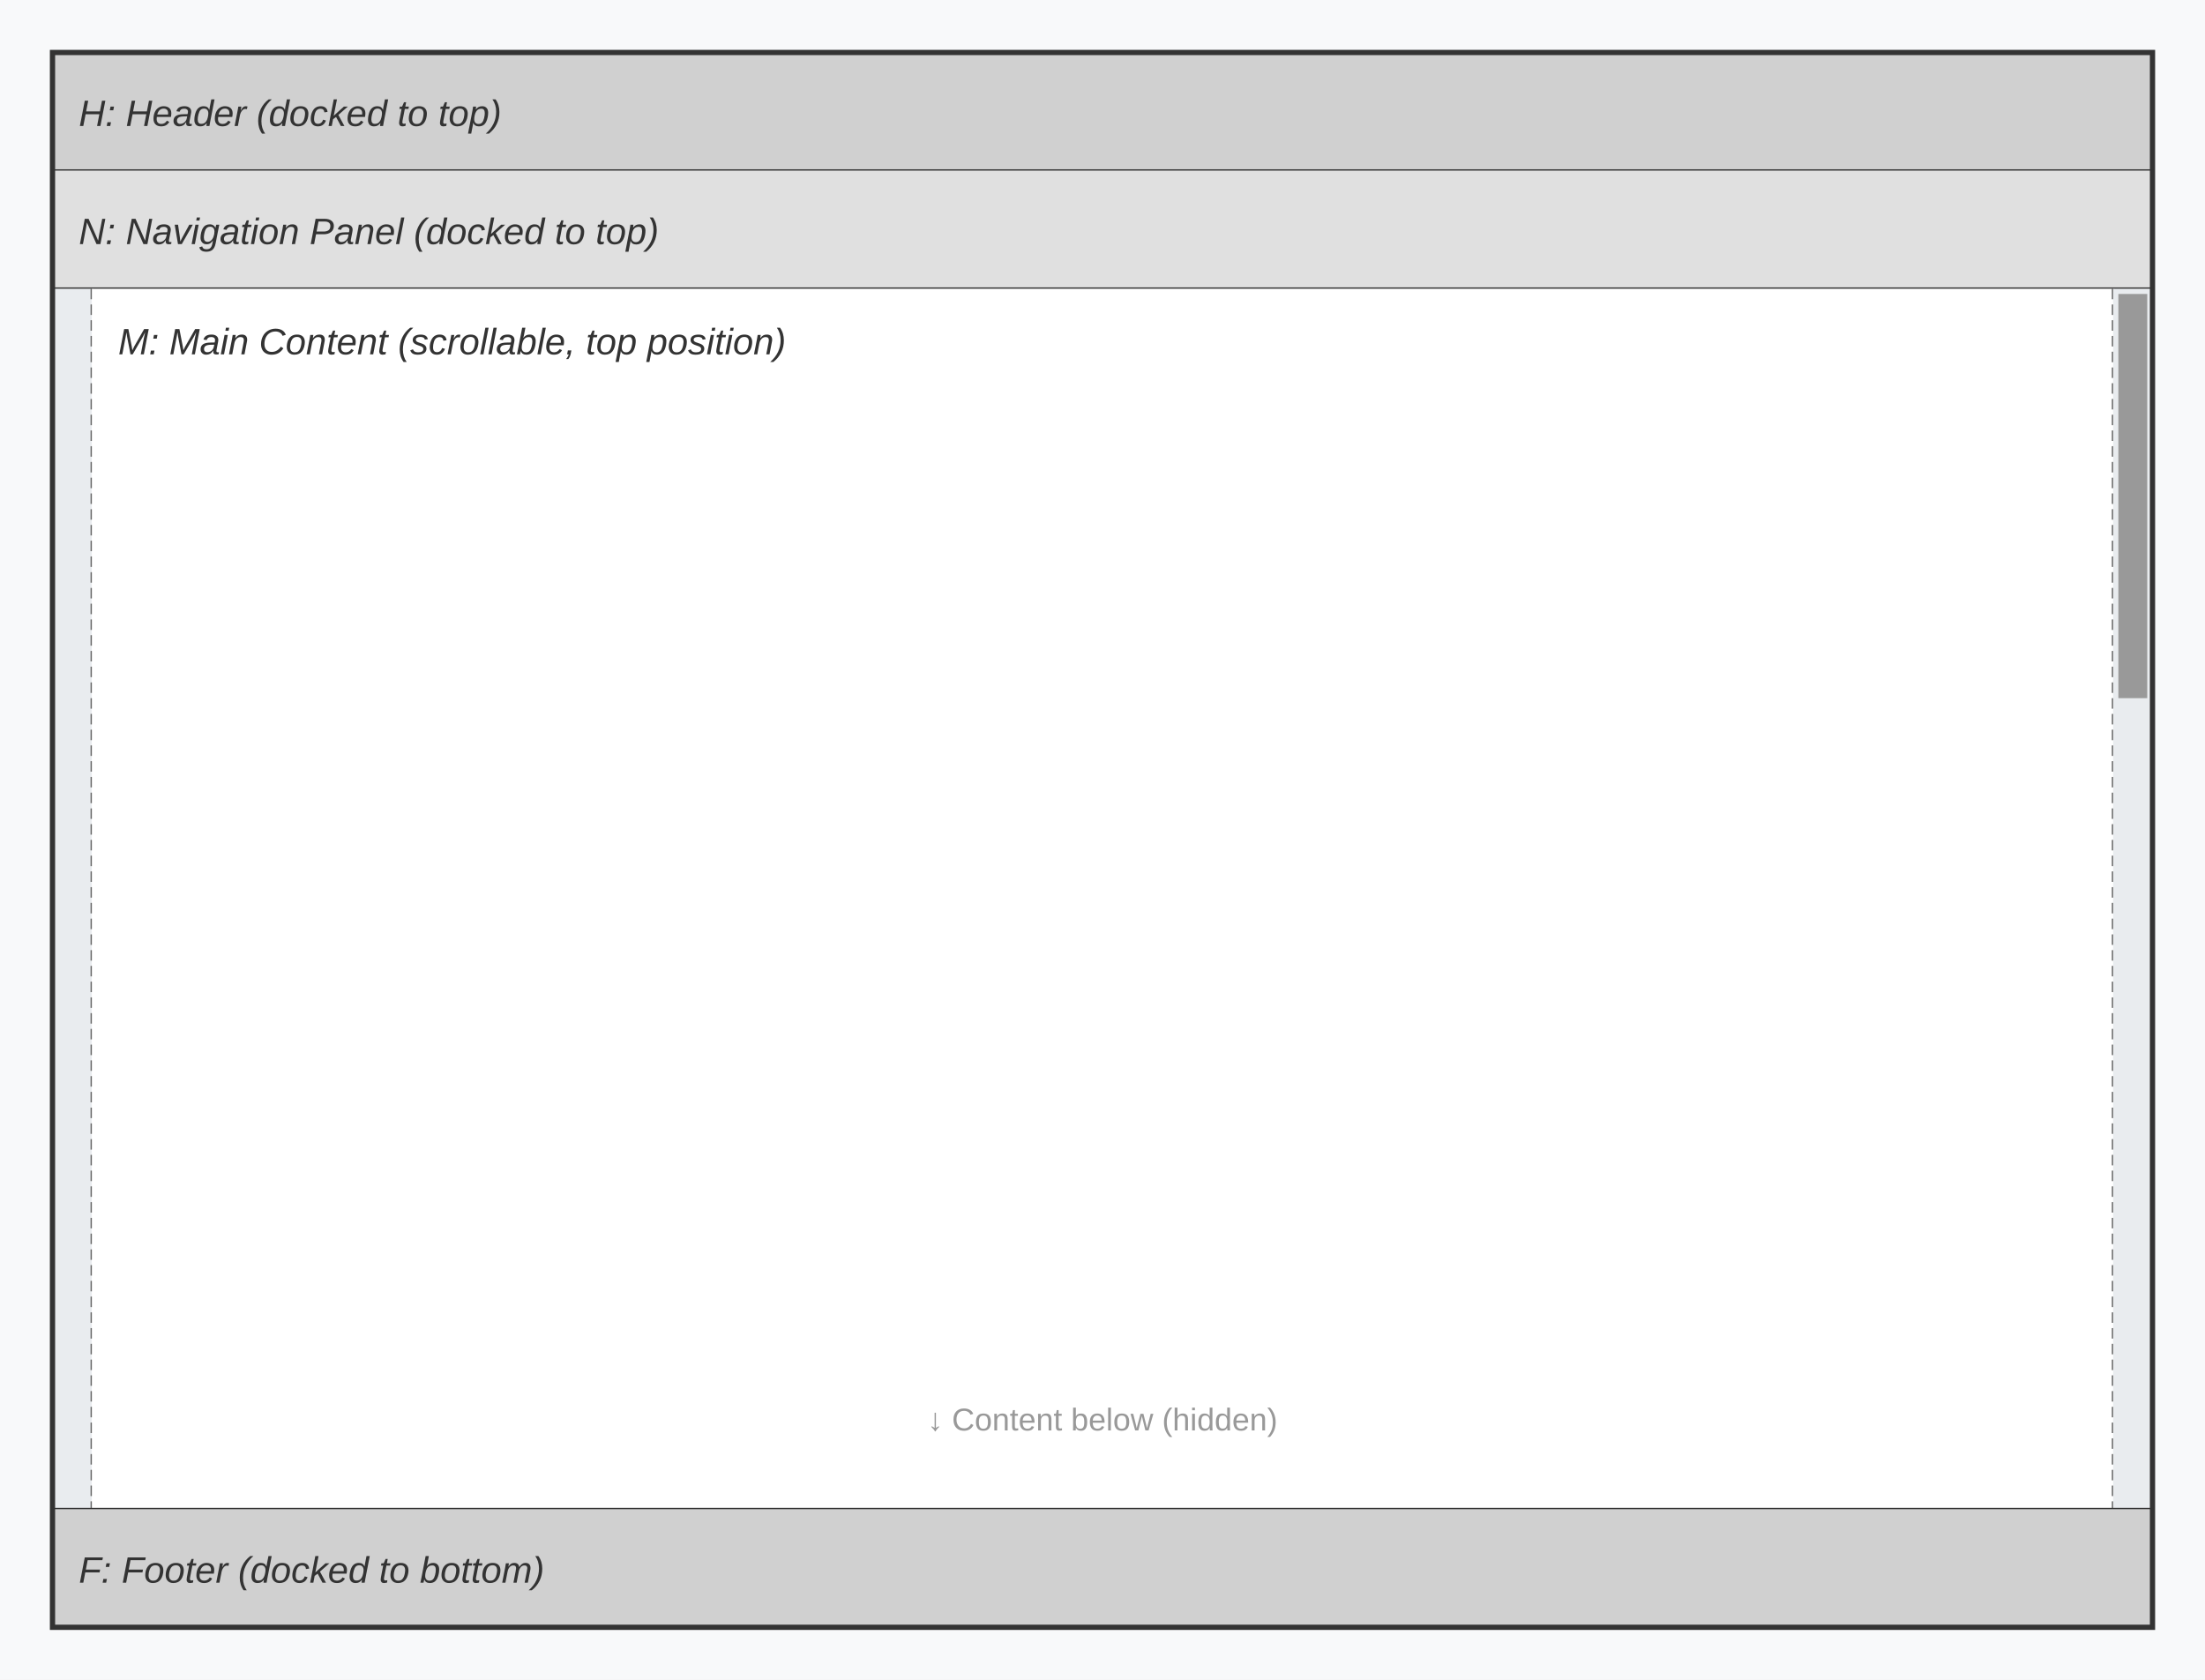
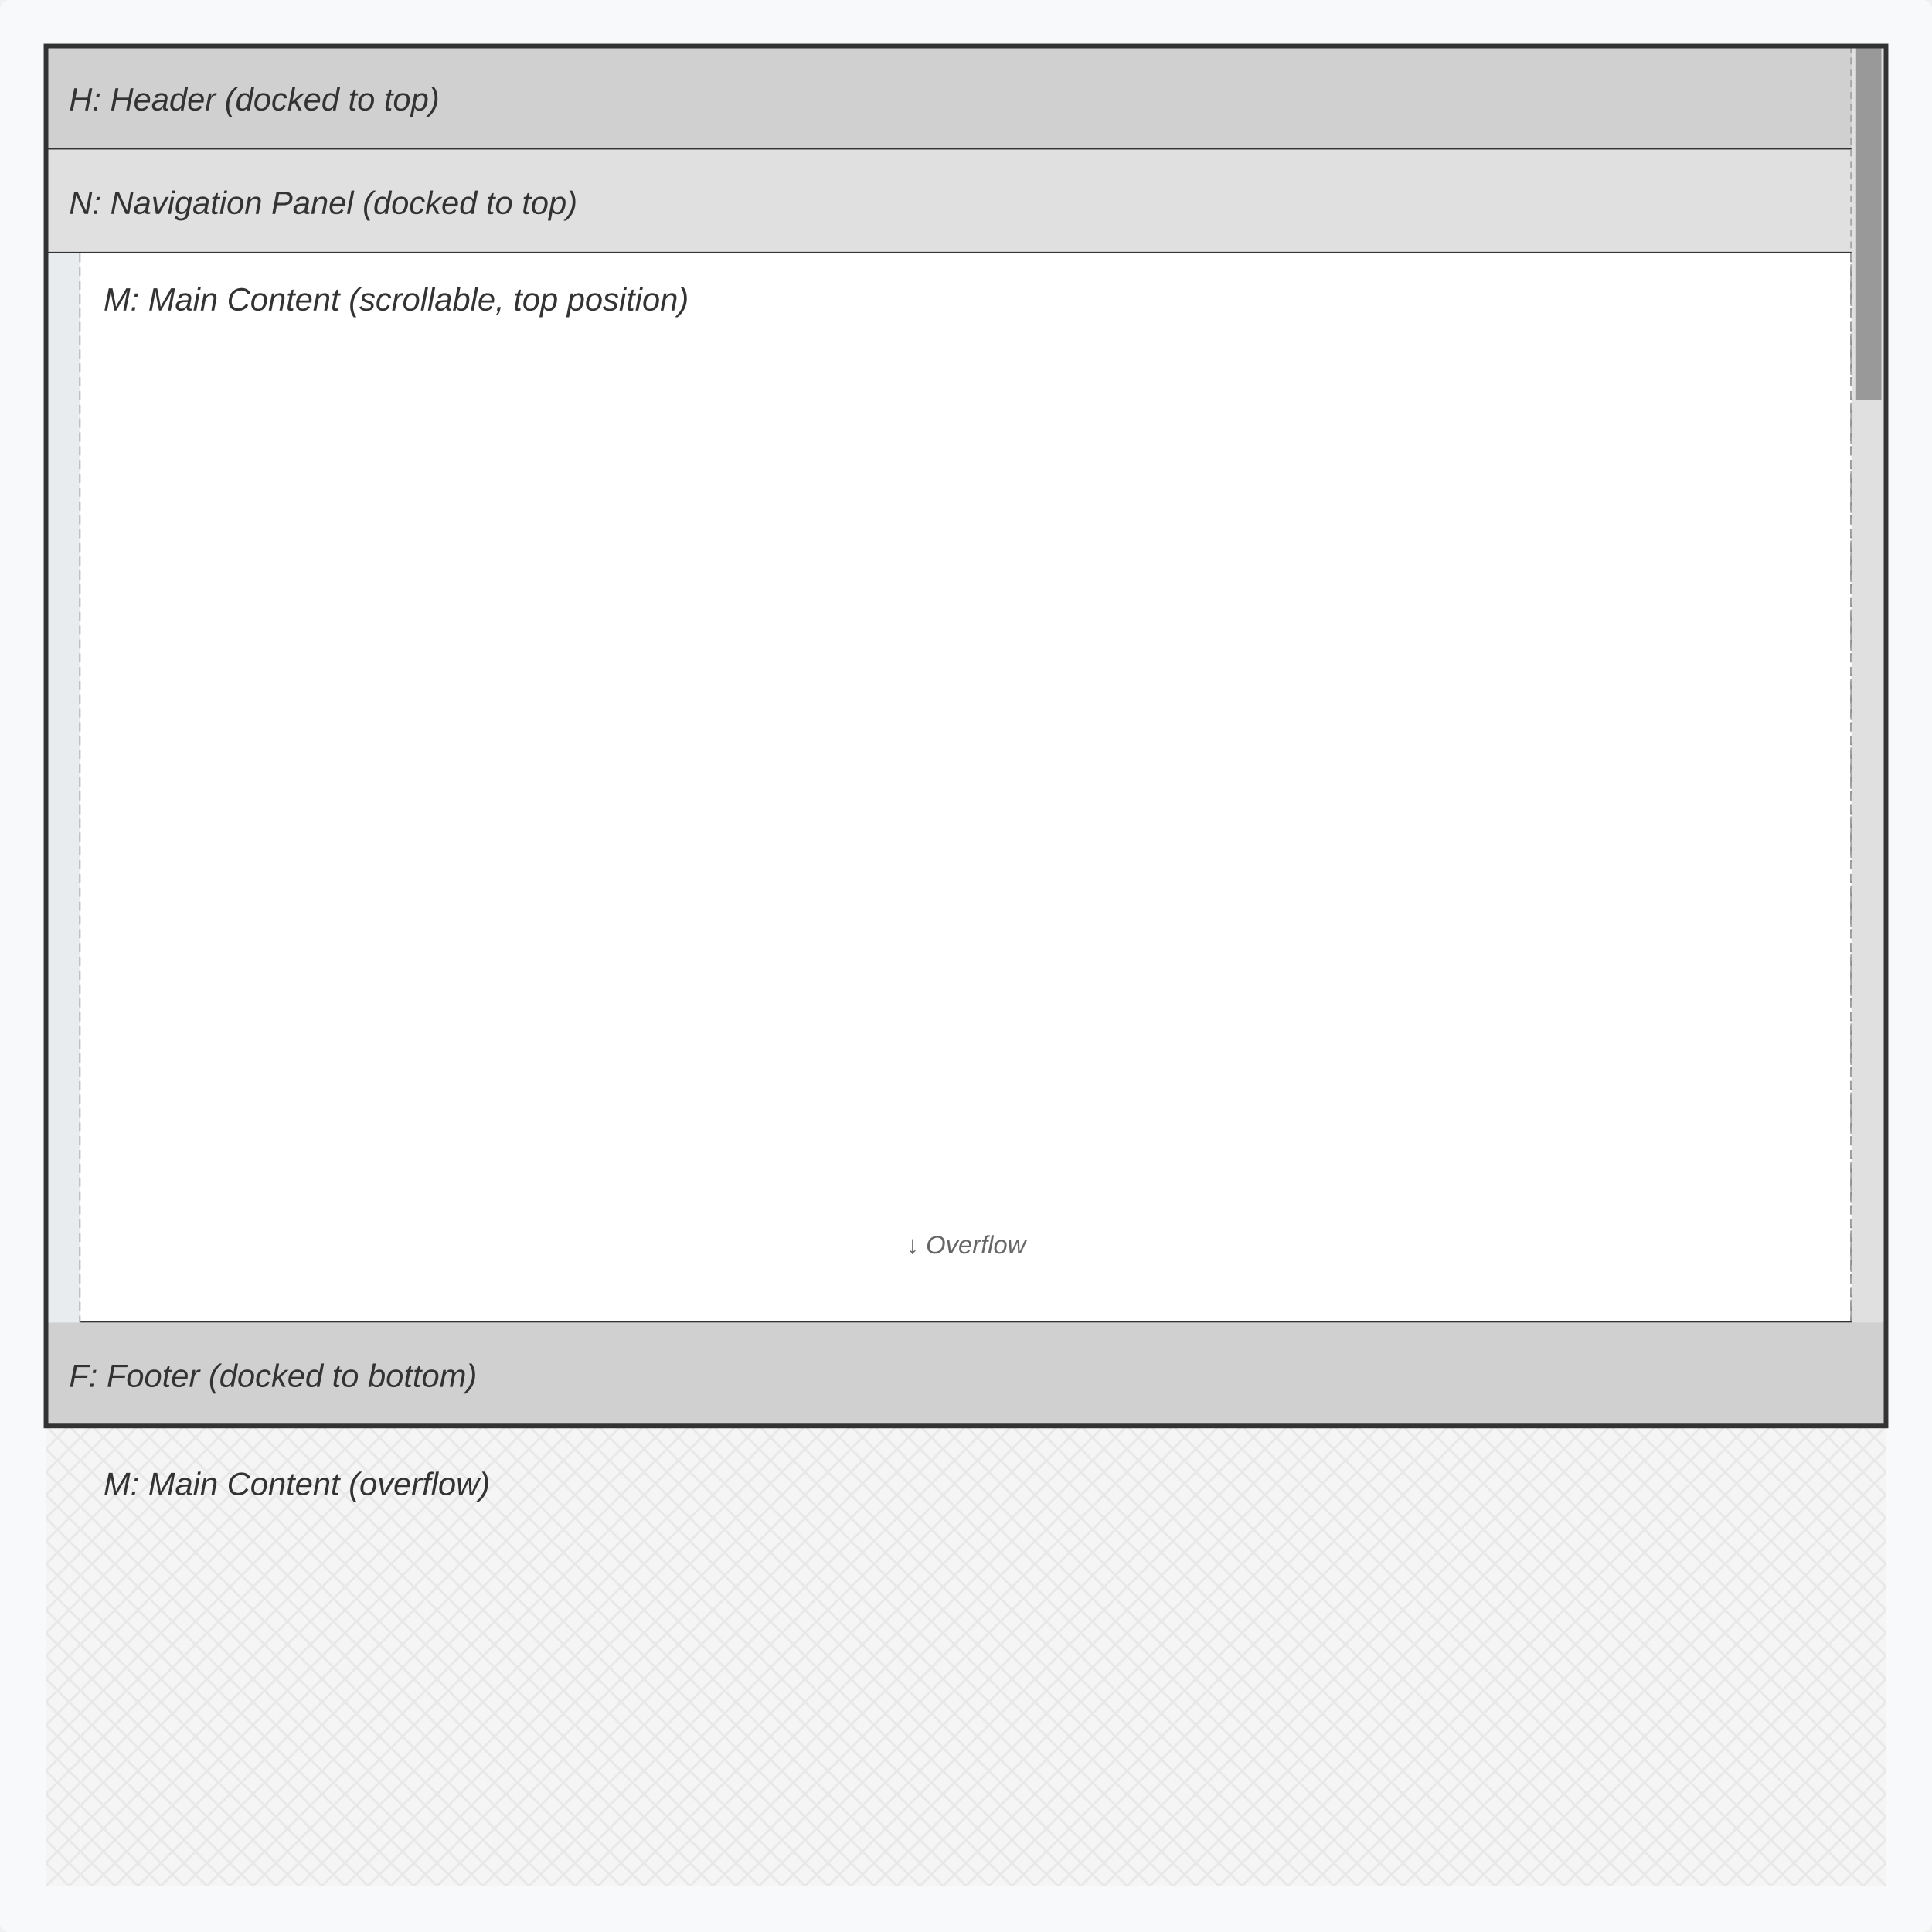
- <svg xmlns="http://www.w3.org/2000/svg" viewBox="0 0 840 640" width="840" height="640">
+ <svg xmlns="http://www.w3.org/2000/svg" viewBox="0 0 840 840" width="840" height="840">
  <defs>
+     <pattern id="overflowPattern" patternUnits="userSpaceOnUse" width="10" height="10">
+       <rect width="10" height="10" fill="#f5f5f5" />
+       <path d="M 0,0 L 10,10 M 10,0 L 0,10" stroke="#e8e8e8" stroke-width="1" fill="none" />
+     </pattern>
    <style>
      .container-bg { fill: #f8f9fa; }
      .gutter { fill: #e9ecef; }
      .main-screen-border { stroke: #333; stroke-width: 2; fill: none; }
      .block-border { stroke: #333; stroke-width: 1; fill: none; }
      .gutter-edge { stroke: #666; stroke-width: 1; stroke-dasharray: 4,2; fill: none; }
      .header { fill: #d0d0d0; }
      .nav { fill: #e0e0e0; }
      .content { fill: #ffffff; }
      .footer { fill: #d0d0d0; }
+       .overflow-bg { fill: url(#overflowPattern); }
      .scrollbar { fill: #999; }
      .scrollbar-border { stroke: #999; stroke-width: 1; stroke-dasharray: 3,2; }
-       .overflow-indicator { font-family: Arial, sans-serif; font-size: 12px; fill: #999; text-anchor: middle; }
-       .label { font-family: Arial, sans-serif; font-size: 14px; fill: #333; text-anchor: start; font-style: italic; }
+       .text { font-family: Arial, sans-serif; font-size: 14px; fill: #333; text-anchor: start; font-style: italic; }
+       .text-overflow { font-family: Arial, sans-serif; font-size: 11px; fill: #666; text-anchor: middle; font-style: italic; }
    </style>
  </defs>
-   <rect class="container-bg" x="0" y="0" width="840" height="640" />
+   <rect class="container-bg" x="0" y="0" width="840" height="840" rx="4" />
  <rect class="header" x="20" y="20" width="800" height="45" />
  <line class="block-border" x1="20" y1="65" x2="820" y2="65" />
-   <text class="label" x="30" y="48">H: Header (docked to top)</text>
+   <text class="text" x="30" y="48">H: Header (docked to top)</text>
  <rect class="nav" x="20" y="65" width="800" height="45" />
  <line class="block-border" x1="20" y1="110" x2="820" y2="110" />
-   <text class="label" x="30" y="93">N: Navigation Panel (docked to top)</text>
+   <text class="text" x="30" y="93">N: Navigation Panel (docked to top)</text>
  <rect class="gutter" x="20" y="110" width="15" height="465" />
  <line class="gutter-edge" x1="35" y1="110" x2="35" y2="575" />
  <rect class="content" x="35" y="110" width="770" height="465" />
-   <text class="label" x="45" y="135">M: Main Content (scrollable, top position)</text>
-   <text class="overflow-indicator" x="420" y="545">↓ Content below (hidden)</text>
+   <text class="text" x="45" y="135">M: Main Content (scrollable, top position)</text>
+   <text class="text-overflow" x="420" y="545">↓ Overflow</text>
  <line class="gutter-edge" x1="805" y1="110" x2="805" y2="575" />
  <rect class="gutter" x="805" y="110" width="15" height="465" />
-   <rect class="scrollbar" x="807" y="112" width="11" height="154" />
-   <line class="block-border" x1="20" y1="575" x2="820" y2="575" />
+   <line class="scrollbar-border" x1="805" y1="20" x2="805" y2="620" />
+   <rect fill="#e0e0e0" x="805" y="20" width="15" height="600" />
+   <rect class="scrollbar" x="807" y="20" width="11" height="154" />
+   <line class="block-border" x1="35" y1="575" x2="805" y2="575" />
  <rect class="footer" x="20" y="575" width="800" height="45" />
-   <text class="label" x="30" y="603">F: Footer (docked to bottom)</text>
+   <text class="text" x="30" y="603">F: Footer (docked to bottom)</text>
+   <rect x="20" y="620" width="15" height="200" class="overflow-bg" />
+   <rect x="35" y="620" width="770" height="200" class="overflow-bg" />
+   <text class="text" x="45" y="650">M: Main Content (overflow)</text>
+   <rect x="805" y="620" width="15" height="200" class="overflow-bg" />
  <rect class="main-screen-border" x="20" y="20" width="800" height="600" />
</svg>
